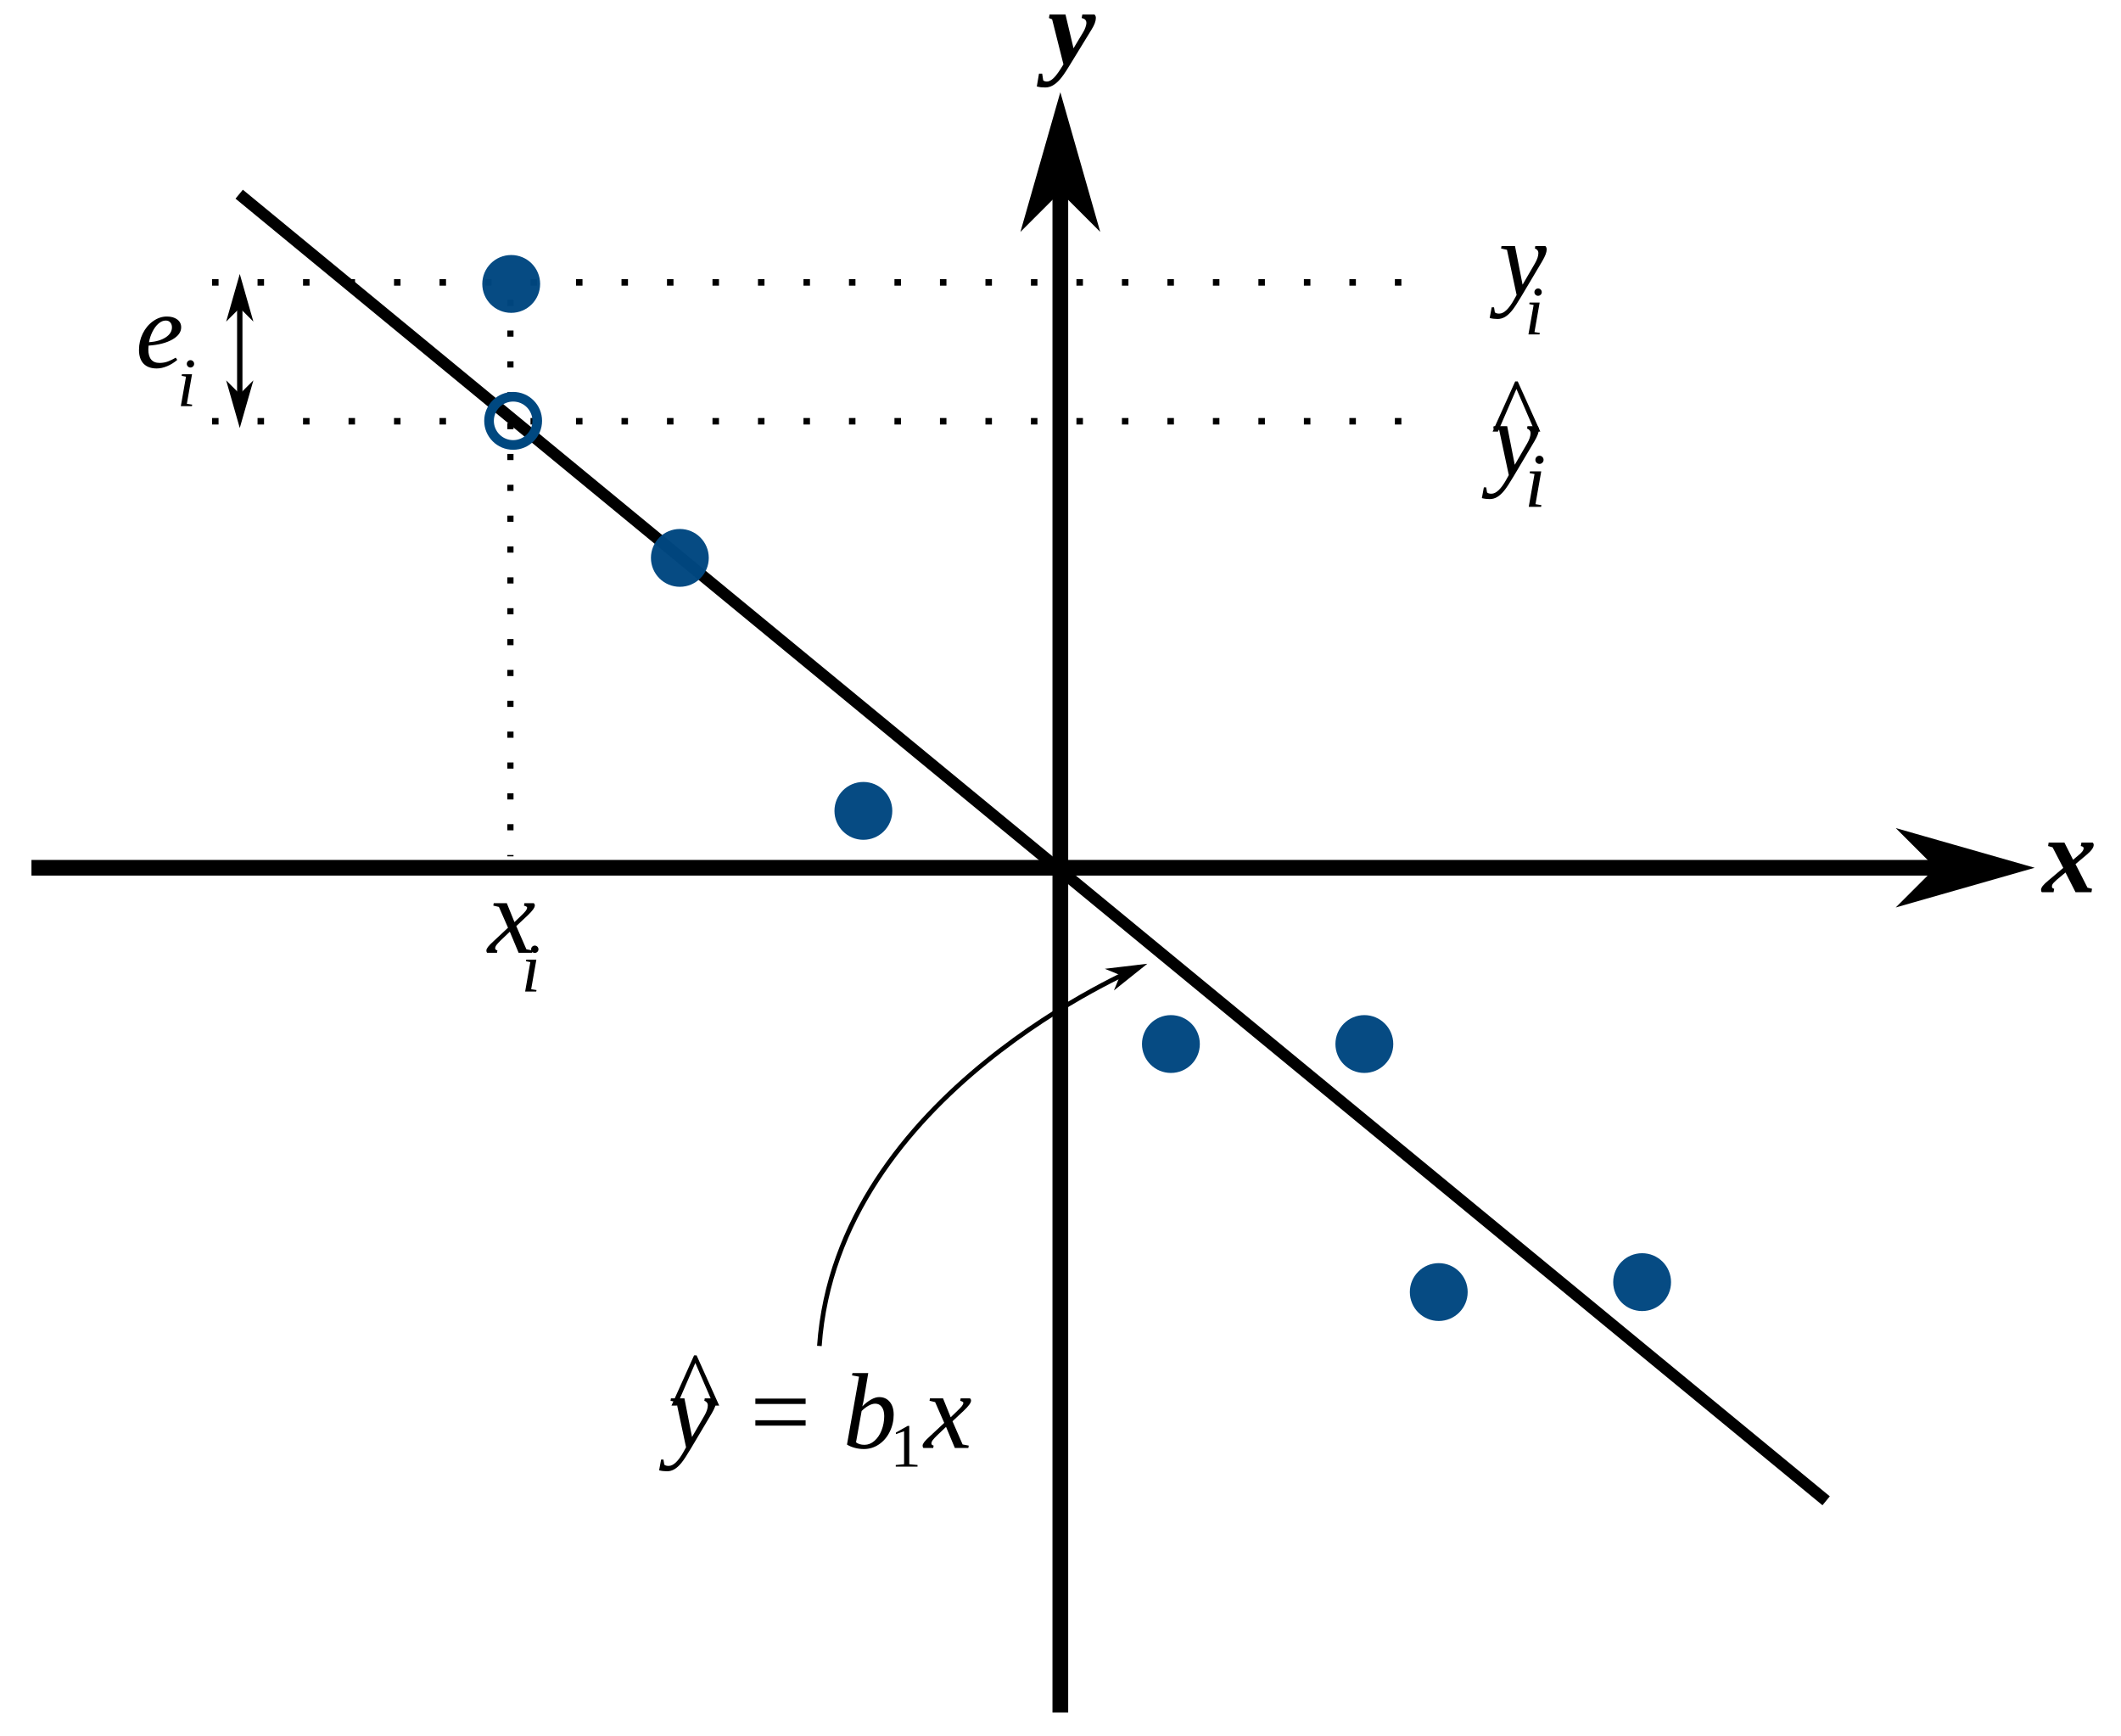
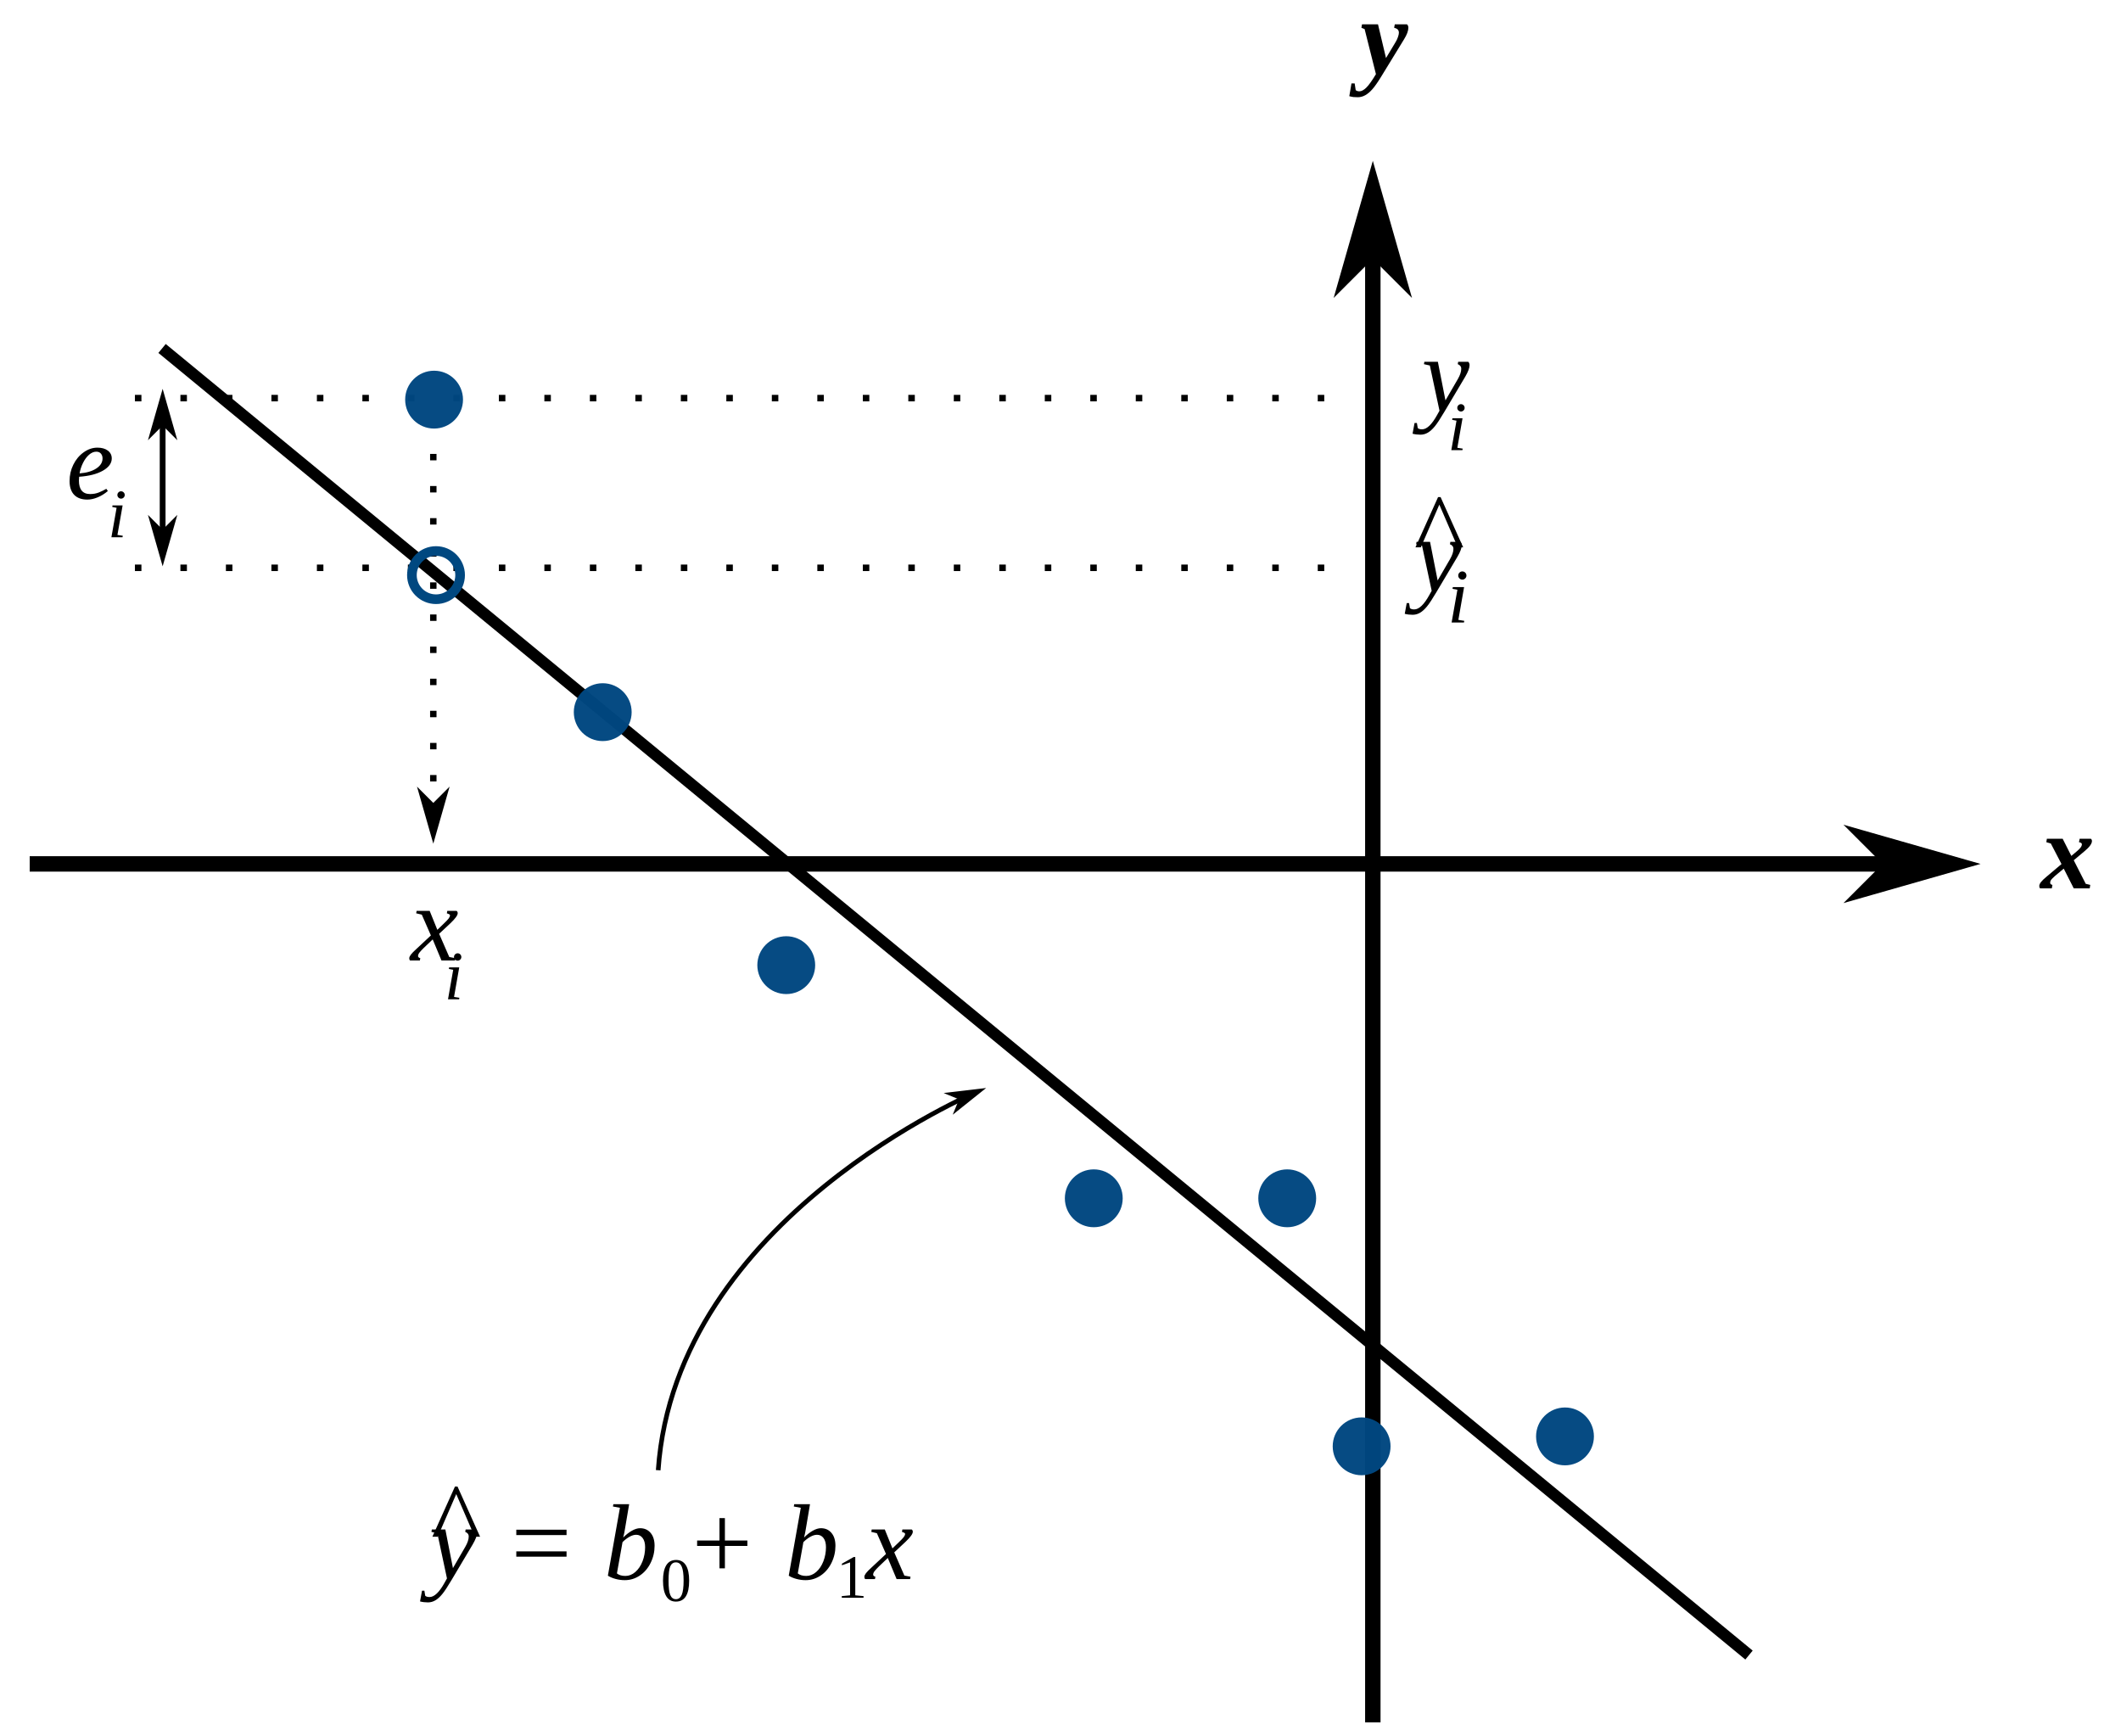
<svg xmlns="http://www.w3.org/2000/svg" width="550" height="450" id="svg2470" version="1.1">
  <defs id="defs2472">
    <marker orient="auto" refY="0" refX="0" id="Arrow1Mstart" style="overflow:visible">
      <path id="path3214" d="M 0,0 5,-5 -12.5,0 5,5 0,0 z" style="fill-rule:evenodd;stroke:#000000;stroke-width:1pt;marker-start:none" transform="matrix(0.4,0,0,0.4,4,0)" />
    </marker>
    <marker orient="auto" refY="0" refX="0" id="Arrow1Mend" style="overflow:visible">
      <path id="path3217" d="M 0,0 5,-5 -12.5,0 5,5 0,0 z" style="fill-rule:evenodd;stroke:#000000;stroke-width:1pt;marker-start:none" transform="matrix(-0.4,0,0,-0.4,-4,0)" />
    </marker>
  </defs>
-   <g id="layer1" style="display:inline" transform="translate(0,-602.3621)">
+   <g id="layer1" style="display:none" transform="translate(0,-602.3621)">
    <path style="fill:none;stroke:#000000;stroke-width:3;stroke-linecap:butt;stroke-linejoin:miter;stroke-miterlimit:4;stroke-opacity:1;stroke-dasharray:none" d="M 62.023,652.712 473.539,991.496" id="path6656" />
    <path style="fill:#004780;fill-opacity:0.974;stroke:none" id="path6660" d="m 451.766,164.455 a 22.418,22.418 0 1 1 -44.837,0 22.418,22.418 0 1 1 44.837,0 z" transform="matrix(0.3345455,0,0,0.3345455,80.24792,757.5935)" />
    <path id="path7730" d="m 132.361,680.055 0,144.346" style="fill:none;stroke:#000000;stroke-width:1.6;stroke-linecap:butt;stroke-linejoin:miter;stroke-miterlimit:4;stroke-opacity:1;stroke-dasharray:1.6, 6.4;stroke-dashoffset:0;marker-start:none;marker-end:none" />
    <path style="fill:none;stroke:#000000;stroke-width:1.685;stroke-linecap:butt;stroke-linejoin:miter;stroke-miterlimit:4;stroke-opacity:1;stroke-dasharray:1.685, 10.112;stroke-dashoffset:0" d="m 54.988,675.588 313.3,0" id="path7732" />
    <path id="path3203" d="m 8.159,827.362 511.465,0" style="fill:none;stroke:#000000;stroke-width:4.054;stroke-linecap:butt;stroke-linejoin:miter;stroke-miterlimit:4;stroke-opacity:1;stroke-dasharray:none;marker-mid:none;marker-end:url(#Arrow1Mend)" />
    <text xml:space="preserve" style="font-size:28px;font-style:italic;font-variant:normal;font-weight:bold;font-stretch:normal;text-align:start;line-height:125%;writing-mode:lr-tb;text-anchor:start;fill:#000000;fill-opacity:1;stroke:none;font-family:Times New Roman;-inkscape-font-specification:'Times New Roman, Bold Italic'" x="529.608" y="833.699" id="text7760">
      <tspan y="833.699" x="529.608" id="tspan7762">x</tspan>
    </text>
    <path style="fill:none;stroke:#000000;stroke-width:4.075;stroke-linecap:butt;stroke-linejoin:miter;stroke-miterlimit:4;stroke-opacity:1;stroke-dasharray:none;marker-start:url(#Arrow1Mstart);marker-end:none" d="m 274.957,634.307 0,412.1" id="path3201" />
    <text id="text7772" y="618.99" x="271.656" style="font-size:28px;font-style:italic;font-variant:normal;font-weight:bold;font-stretch:normal;text-align:start;line-height:125%;writing-mode:lr-tb;text-anchor:start;fill:#000000;fill-opacity:1;stroke:none;font-family:Times New Roman;-inkscape-font-specification:'Times New Roman, Bold Italic'" xml:space="preserve">
      <tspan id="tspan7774" x="271.656" y="618.99">y</tspan>
    </text>
    <text id="text7784" y="725.719" x="386.608" style="font-size:28px;font-style:italic;font-variant:normal;font-weight:normal;font-stretch:normal;text-align:start;line-height:125%;writing-mode:lr-tb;text-anchor:start;fill:#000000;fill-opacity:1;stroke:none;font-family:Times New Roman;-inkscape-font-specification:Times New Roman Italic" xml:space="preserve">
      <tspan id="tspan7786" x="386.608" y="725.719">y</tspan>
    </text>
    <text xml:space="preserve" style="font-size:28px;font-style:italic;font-variant:normal;font-weight:normal;font-stretch:normal;text-align:start;line-height:125%;writing-mode:lr-tb;text-anchor:start;fill:#000000;fill-opacity:1;stroke:none;font-family:Times New Roman;-inkscape-font-specification:Times New Roman Italic" x="386.064" y="719.585" id="text7788">
      <tspan id="tspan7792" x="386.064" y="719.585">^</tspan>
    </text>
    <text id="text7814" y="679.027" x="388.636" style="font-size:28px;font-style:italic;font-variant:normal;font-weight:normal;font-stretch:normal;text-align:start;line-height:125%;writing-mode:lr-tb;text-anchor:start;fill:#000000;fill-opacity:1;stroke:none;font-family:Times New Roman;-inkscape-font-specification:Times New Roman Italic" xml:space="preserve">
      <tspan id="tspan7816" x="388.636" y="679.027">y</tspan>
    </text>
    <text xml:space="preserve" style="font-size:18px;font-style:italic;font-variant:normal;font-weight:normal;font-stretch:normal;text-align:start;line-height:125%;writing-mode:lr-tb;text-anchor:start;fill:#000000;fill-opacity:1;stroke:none;font-family:Times New Roman;-inkscape-font-specification:Times New Roman Italic" x="395.342" y="689.08" id="text7818">
      <tspan y="689.08" x="395.342" id="tspan7820">i</tspan>
    </text>
    <text xml:space="preserve" style="font-size:28px;font-style:italic;font-variant:normal;font-weight:normal;font-stretch:normal;text-align:start;line-height:125%;writing-mode:lr-tb;text-anchor:start;fill:#000000;fill-opacity:1;stroke:none;font-family:Times New Roman;-inkscape-font-specification:Times New Roman Italic" x="126.468" y="849.41" id="text7822">
      <tspan id="tspan7830" x="126.468" y="849.41">x</tspan>
    </text>
    <text id="text7826" y="859.463" x="135.174" style="font-size:18px;font-style:italic;font-variant:normal;font-weight:normal;font-stretch:normal;text-align:start;line-height:125%;writing-mode:lr-tb;text-anchor:start;fill:#000000;fill-opacity:1;stroke:none;font-family:Times New Roman;-inkscape-font-specification:Times New Roman Italic" xml:space="preserve">
      <tspan id="tspan7828" x="135.174" y="859.463">i</tspan>
    </text>
    <text xml:space="preserve" style="font-size:20px;font-style:italic;font-variant:normal;font-weight:normal;font-stretch:normal;text-align:start;line-height:125%;writing-mode:lr-tb;text-anchor:start;fill:#000000;fill-opacity:1;stroke:none;font-family:Times New Roman;-inkscape-font-specification:Times New Roman Italic" x="395.314" y="733.772" id="text7850">
      <tspan y="733.772" x="395.314" id="tspan7852">i</tspan>
    </text>
    <path transform="matrix(0.3345455,0,0,0.3345455,-11.07362,620.9646)" d="m 451.766,164.455 a 22.418,22.418 0 1 1 -44.837,0 22.418,22.418 0 1 1 44.837,0 z" id="path3652" style="fill:#004780;fill-opacity:0.974;stroke:none" />
    <path transform="matrix(0.3345455,0,0,0.3345455,210.156,818.0458)" d="m 451.766,164.455 a 22.418,22.418 0 1 1 -44.837,0 22.418,22.418 0 1 1 44.837,0 z" id="path3654" style="fill:#004780;fill-opacity:0.974;stroke:none" />
    <path style="fill:#004780;fill-opacity:0.974;stroke:none" id="path3656" d="m 451.766,164.455 a 22.418,22.418 0 1 1 -44.837,0 22.418,22.418 0 1 1 44.837,0 z" transform="matrix(0.3345455,0,0,0.3345455,32.65782,691.9963)" />
    <path style="fill:#004780;fill-opacity:0.974;stroke:none" id="path3658" d="m 451.766,164.455 a 22.418,22.418 0 1 1 -44.837,0 22.418,22.418 0 1 1 44.837,0 z" transform="matrix(0.3345455,0,0,0.3345455,159.9935,818.0458)" />
    <path transform="matrix(0.3345455,0,0,0.3345455,229.4493,882.3567)" d="m 451.766,164.455 a 22.418,22.418 0 1 1 -44.837,0 22.418,22.418 0 1 1 44.837,0 z" id="path3660" style="fill:#004780;fill-opacity:0.974;stroke:none" />
    <path style="fill:#004780;fill-opacity:0.974;stroke:none" id="path3662" d="m 451.766,164.455 a 22.418,22.418 0 1 1 -44.837,0 22.418,22.418 0 1 1 44.837,0 z" transform="matrix(0.3345455,0,0,0.3345455,282.1843,879.7843)" />
    <path id="path4036" d="m 54.988,711.588 313.3,0" style="fill:none;stroke:#000000;stroke-width:1.685;stroke-linecap:butt;stroke-linejoin:miter;stroke-miterlimit:4;stroke-opacity:1;stroke-dasharray:1.685, 10.112;stroke-dashoffset:0" />
    <path style="fill:none;stroke:#000000;stroke-width:1.391;stroke-linecap:butt;stroke-linejoin:miter;stroke-miterlimit:4;stroke-opacity:1;stroke-dasharray:none;stroke-dashoffset:0;marker-start:url(#Arrow1Mstart);marker-end:url(#Arrow1Mend)" d="m 62.175,676.136 0,34.465" id="path4038" />
    <text xml:space="preserve" style="font-size:28px;font-style:italic;font-variant:normal;font-weight:normal;font-stretch:normal;text-align:start;line-height:125%;writing-mode:lr-tb;text-anchor:start;fill:#000000;fill-opacity:1;stroke:none;font-family:Times New Roman;-inkscape-font-specification:'Times New Roman, Italic'" x="35.184" y="697.615" id="text4412">
      <tspan id="tspan4420" x="35.184" y="697.615">e</tspan>
    </text>
    <text id="text4416" y="707.668" x="45.891" style="font-size:18px;font-style:italic;font-variant:normal;font-weight:normal;font-stretch:normal;text-align:start;line-height:125%;writing-mode:lr-tb;text-anchor:start;fill:#000000;fill-opacity:1;stroke:none;font-family:Times New Roman;-inkscape-font-specification:Times New Roman Italic" xml:space="preserve">
      <tspan id="tspan4418" x="45.891" y="707.668">i</tspan>
    </text>
    <g id="g4303" transform="translate(42,6)">
      <text xml:space="preserve" style="font-size:28px;font-style:italic;font-variant:normal;font-weight:normal;font-stretch:normal;text-align:start;line-height:125%;writing-mode:lr-tb;text-anchor:start;fill:#000000;fill-opacity:1;stroke:none;font-family:Times New Roman;-inkscape-font-specification:'Times New Roman, Italic'" x="131.263" y="971.794" id="text4422">
        <tspan y="971.794" x="131.263" id="tspan3145">y = b x</tspan>
      </text>
      <text xml:space="preserve" style="font-size:16px;font-style:normal;font-variant:normal;font-weight:normal;font-stretch:normal;text-align:start;line-height:125%;writing-mode:lr-tb;text-anchor:start;fill:#000000;fill-opacity:1;stroke:none;font-family:Times New Roman;-inkscape-font-specification:'Times New Roman,'" x="188.878" y="976.635" id="text4450">
        <tspan y="976.635" x="188.878" id="tspan4460">1</tspan>
      </text>
      <text xml:space="preserve" style="font-size:28px;font-style:italic;font-variant:normal;font-weight:normal;font-stretch:normal;text-align:start;line-height:125%;writing-mode:lr-tb;text-anchor:start;fill:#000000;fill-opacity:1;stroke:none;font-family:Times New Roman;-inkscape-font-specification:Times New Roman Italic" x="131.135" y="966.128" id="text4464">
        <tspan id="tspan4466" x="131.135" y="966.128">^</tspan>
      </text>
    </g>
    <path style="fill:none;stroke:#000000;stroke-width:1.2;stroke-linecap:butt;stroke-linejoin:miter;stroke-miterlimit:4;stroke-opacity:1;stroke-dasharray:none;marker-end:url(#Arrow1Mend)" d="m 212.475,951.351 c 4.553,-65.458 82.858,-98.186 82.858,-98.186" id="path4493" />
    <path style="fill:none;stroke:#004880;stroke-width:8.967;stroke-miterlimit:4;stroke-opacity:1;stroke-dasharray:none" id="path4301" d="m 451.766,164.455 a 22.418,22.418 0 1 1 -44.837,0 22.418,22.418 0 1 1 44.837,0 z" transform="matrix(0.2787879,0,0,0.2787879,13.36578,665.6341)" />
  </g>
-   <g style="display:none" id="g3033" transform="translate(0,-602.3621)">
+   <g style="display:inline" id="g3033" transform="translate(0,-602.3621)">
    <path id="path3035" d="m 355.989,651.947 0,396.994" style="fill:none;stroke:#000000;stroke-width:4;stroke-linecap:butt;stroke-linejoin:miter;stroke-miterlimit:4;stroke-opacity:1;stroke-dasharray:none;marker-start:url(#Arrow1Mstart);marker-end:none" />
    <path style="fill:none;stroke:#000000;stroke-width:4;stroke-linecap:butt;stroke-linejoin:miter;stroke-miterlimit:4;stroke-opacity:1;stroke-dasharray:none;marker-mid:none;marker-end:url(#Arrow1Mend)" d="m 7.703,826.362 498,0" id="path3037" />
    <path id="path3039" d="M 42.023,692.712 453.539,1031.496" style="fill:none;stroke:#000000;stroke-width:3;stroke-linecap:butt;stroke-linejoin:miter;stroke-miterlimit:4;stroke-opacity:1;stroke-dasharray:none" />
    <path transform="matrix(0.3345455,0,0,0.3345455,60.24792,797.5935)" d="m 451.766,164.455 a 22.418,22.418 0 1 1 -44.837,0 22.418,22.418 0 1 1 44.837,0 z" id="path3041" style="fill:#004780;fill-opacity:0.974;stroke:none" />
    <path style="fill:none;stroke:#000000;stroke-width:1.665;stroke-linecap:butt;stroke-linejoin:miter;stroke-miterlimit:4;stroke-opacity:1;stroke-dasharray:1.665, 6.661;stroke-dashoffset:0;marker-start:none;marker-end:url(#Arrow1Mend)" d="m 112.361,720.055 0,97.777" id="path3043" />
    <path id="path3045" d="m 34.988,705.588 313.3,0" style="fill:none;stroke:#000000;stroke-width:1.685;stroke-linecap:butt;stroke-linejoin:miter;stroke-miterlimit:4;stroke-opacity:1;stroke-dasharray:1.685, 10.112;stroke-dashoffset:0" />
    <text id="text3047" y="832.699" x="529.152" style="font-size:28px;font-style:italic;font-variant:normal;font-weight:bold;font-stretch:normal;text-align:start;line-height:125%;writing-mode:lr-tb;text-anchor:start;fill:#000000;fill-opacity:1;stroke:none;font-family:Times New Roman;-inkscape-font-specification:'Times New Roman, Bold Italic'" xml:space="preserve">
      <tspan id="tspan3049" x="529.152" y="832.699">x</tspan>
    </text>
    <text xml:space="preserve" style="font-size:28px;font-style:italic;font-variant:normal;font-weight:bold;font-stretch:normal;text-align:start;line-height:125%;writing-mode:lr-tb;text-anchor:start;fill:#000000;fill-opacity:1;stroke:none;font-family:Times New Roman;-inkscape-font-specification:'Times New Roman, Bold Italic'" x="352.689" y="621.524" id="text3051">
      <tspan y="621.524" x="352.689" id="tspan3053">y</tspan>
    </text>
    <text xml:space="preserve" style="font-size:28px;font-style:italic;font-variant:normal;font-weight:normal;font-stretch:normal;text-align:start;line-height:125%;writing-mode:lr-tb;text-anchor:start;fill:#000000;fill-opacity:1;stroke:none;font-family:Times New Roman;-inkscape-font-specification:Times New Roman Italic" x="366.608" y="755.719" id="text3055">
      <tspan y="755.719" x="366.608" id="tspan3057">y</tspan>
    </text>
    <text id="text3059" y="749.585" x="366.064" style="font-size:28px;font-style:italic;font-variant:normal;font-weight:normal;font-stretch:normal;text-align:start;line-height:125%;writing-mode:lr-tb;text-anchor:start;fill:#000000;fill-opacity:1;stroke:none;font-family:Times New Roman;-inkscape-font-specification:Times New Roman Italic" xml:space="preserve">
      <tspan y="749.585" x="366.064" id="tspan3061">^</tspan>
    </text>
    <text xml:space="preserve" style="font-size:28px;font-style:italic;font-variant:normal;font-weight:normal;font-stretch:normal;text-align:start;line-height:125%;writing-mode:lr-tb;text-anchor:start;fill:#000000;fill-opacity:1;stroke:none;font-family:Times New Roman;-inkscape-font-specification:Times New Roman Italic" x="368.636" y="709.027" id="text3063">
      <tspan y="709.027" x="368.636" id="tspan3065">y</tspan>
    </text>
    <text id="text3067" y="719.08" x="375.342" style="font-size:18px;font-style:italic;font-variant:normal;font-weight:normal;font-stretch:normal;text-align:start;line-height:125%;writing-mode:lr-tb;text-anchor:start;fill:#000000;fill-opacity:1;stroke:none;font-family:Times New Roman;-inkscape-font-specification:Times New Roman Italic" xml:space="preserve">
      <tspan id="tspan3069" x="375.342" y="719.08">i</tspan>
    </text>
    <text id="text3071" y="851.41" x="106.468" style="font-size:28px;font-style:italic;font-variant:normal;font-weight:normal;font-stretch:normal;text-align:start;line-height:125%;writing-mode:lr-tb;text-anchor:start;fill:#000000;fill-opacity:1;stroke:none;font-family:Times New Roman;-inkscape-font-specification:Times New Roman Italic" xml:space="preserve">
      <tspan y="851.41" x="106.468" id="tspan3073">x</tspan>
    </text>
    <text xml:space="preserve" style="font-size:18px;font-style:italic;font-variant:normal;font-weight:normal;font-stretch:normal;text-align:start;line-height:125%;writing-mode:lr-tb;text-anchor:start;fill:#000000;fill-opacity:1;stroke:none;font-family:Times New Roman;-inkscape-font-specification:Times New Roman Italic" x="115.174" y="861.463" id="text3075">
      <tspan y="861.463" x="115.174" id="tspan3077">i</tspan>
    </text>
    <text id="text3079" y="763.772" x="375.314" style="font-size:20px;font-style:italic;font-variant:normal;font-weight:normal;font-stretch:normal;text-align:start;line-height:125%;writing-mode:lr-tb;text-anchor:start;fill:#000000;fill-opacity:1;stroke:none;font-family:Times New Roman;-inkscape-font-specification:Times New Roman Italic" xml:space="preserve">
      <tspan id="tspan3081" x="375.314" y="763.772">i</tspan>
    </text>
    <path style="fill:#004780;fill-opacity:0.974;stroke:none" id="path3083" d="m 451.766,164.455 a 22.418,22.418 0 1 1 -44.837,0 22.418,22.418 0 1 1 44.837,0 z" transform="matrix(0.3345455,0,0,0.3345455,-31.07362,650.9646)" />
    <path style="fill:#004780;fill-opacity:0.974;stroke:none" id="path3085" d="m 451.766,164.455 a 22.418,22.418 0 1 1 -44.837,0 22.418,22.418 0 1 1 44.837,0 z" transform="matrix(0.3345455,0,0,0.3345455,190.156,858.0458)" />
    <path transform="matrix(0.3345455,0,0,0.3345455,12.65782,731.9963)" d="m 451.766,164.455 a 22.418,22.418 0 1 1 -44.837,0 22.418,22.418 0 1 1 44.837,0 z" id="path3087" style="fill:#004780;fill-opacity:0.974;stroke:none" />
    <path transform="matrix(0.3345455,0,0,0.3345455,139.9935,858.0458)" d="m 451.766,164.455 a 22.418,22.418 0 1 1 -44.837,0 22.418,22.418 0 1 1 44.837,0 z" id="path3089" style="fill:#004780;fill-opacity:0.974;stroke:none" />
    <path style="fill:#004780;fill-opacity:0.974;stroke:none" id="path3091" d="m 451.766,164.455 a 22.418,22.418 0 1 1 -44.837,0 22.418,22.418 0 1 1 44.837,0 z" transform="matrix(0.3345455,0,0,0.3345455,209.4493,922.3567)" />
    <path transform="matrix(0.3345455,0,0,0.3345455,262.1843,919.7843)" d="m 451.766,164.455 a 22.418,22.418 0 1 1 -44.837,0 22.418,22.418 0 1 1 44.837,0 z" id="path3093" style="fill:#004780;fill-opacity:0.974;stroke:none" />
    <path style="fill:none;stroke:#000000;stroke-width:1.685;stroke-linecap:butt;stroke-linejoin:miter;stroke-miterlimit:4;stroke-opacity:1;stroke-dasharray:1.685, 10.112;stroke-dashoffset:0" d="m 34.988,749.588 313.3,0" id="path3095" />
    <path id="path3097" d="m 42.175,706.136 0,40.102" style="fill:none;stroke:#000000;stroke-width:1.5;stroke-linecap:butt;stroke-linejoin:miter;stroke-miterlimit:4;stroke-opacity:1;stroke-dasharray:none;stroke-dashoffset:0;marker-start:url(#Arrow1Mstart);marker-end:url(#Arrow1Mend)" />
    <text id="text3099" y="731.615" x="17.184" style="font-size:28px;font-style:italic;font-variant:normal;font-weight:normal;font-stretch:normal;text-align:start;line-height:125%;writing-mode:lr-tb;text-anchor:start;fill:#000000;fill-opacity:1;stroke:none;font-family:Times New Roman;-inkscape-font-specification:'Times New Roman, Italic'" xml:space="preserve">
      <tspan y="731.615" x="17.184" id="tspan3101">e</tspan>
    </text>
    <text xml:space="preserve" style="font-size:18px;font-style:italic;font-variant:normal;font-weight:normal;font-stretch:normal;text-align:start;line-height:125%;writing-mode:lr-tb;text-anchor:start;fill:#000000;fill-opacity:1;stroke:none;font-family:Times New Roman;-inkscape-font-specification:Times New Roman Italic" x="27.891" y="741.668" id="text3103">
      <tspan y="741.668" x="27.891" id="tspan3105">i</tspan>
    </text>
    <g transform="translate(-428.0401,381.4804)" id="g3107">
      <text id="text3109" y="630.314" x="539.303" style="font-size:28px;font-style:italic;font-variant:normal;font-weight:normal;font-stretch:normal;text-align:start;line-height:125%;writing-mode:lr-tb;text-anchor:start;fill:#000000;fill-opacity:1;stroke:none;font-family:Times New Roman;-inkscape-font-specification:'Times New Roman, Italic'" xml:space="preserve">
        <tspan y="630.314" x="539.303" id="tspan3111">y = b + b x</tspan>
      </text>
      <text xml:space="preserve" style="font-size:16px;font-style:normal;font-variant:normal;font-weight:normal;font-stretch:normal;text-align:start;line-height:125%;writing-mode:lr-tb;text-anchor:start;fill:#000000;fill-opacity:1;stroke:none;font-family:Times New Roman;-inkscape-font-specification:'Times New Roman,'" x="599.354" y="635.995" id="text3113">
        <tspan id="tspan3115" x="599.354" y="635.995">0</tspan>
      </text>
      <text id="text3117" y="635.154" x="644.918" style="font-size:16px;font-style:normal;font-variant:normal;font-weight:normal;font-stretch:normal;text-align:start;line-height:125%;writing-mode:lr-tb;text-anchor:start;fill:#000000;fill-opacity:1;stroke:none;font-family:Times New Roman;-inkscape-font-specification:'Times New Roman,'" xml:space="preserve">
        <tspan id="tspan3119" x="644.918" y="635.154">1</tspan>
      </text>
      <text id="text3121" y="624.647" x="539.175" style="font-size:28px;font-style:italic;font-variant:normal;font-weight:normal;font-stretch:normal;text-align:start;line-height:125%;writing-mode:lr-tb;text-anchor:start;fill:#000000;fill-opacity:1;stroke:none;font-family:Times New Roman;-inkscape-font-specification:Times New Roman Italic" xml:space="preserve">
        <tspan y="624.647" x="539.175" id="tspan3123">^</tspan>
      </text>
    </g>
    <path id="path3125" d="m 170.676,983.566 c 4.553,-65.458 82.858,-98.186 82.858,-98.186" style="fill:none;stroke:#000000;stroke-width:1.2;stroke-linecap:butt;stroke-linejoin:miter;stroke-miterlimit:4;stroke-opacity:1;stroke-dasharray:none;marker-end:url(#Arrow1Mend)" />
+     <path transform="matrix(0.2787879,0,0,0.2787879,-6.634221,705.6341)" d="m 451.766,164.455 a 22.418,22.418 0 1 1 -44.837,0 22.418,22.418 0 1 1 44.837,0 z" id="path3079" style="fill:none;stroke:#004880;stroke-width:8.967;stroke-miterlimit:4;stroke-opacity:1;stroke-dasharray:none;display:inline" />
  </g>
</svg>
